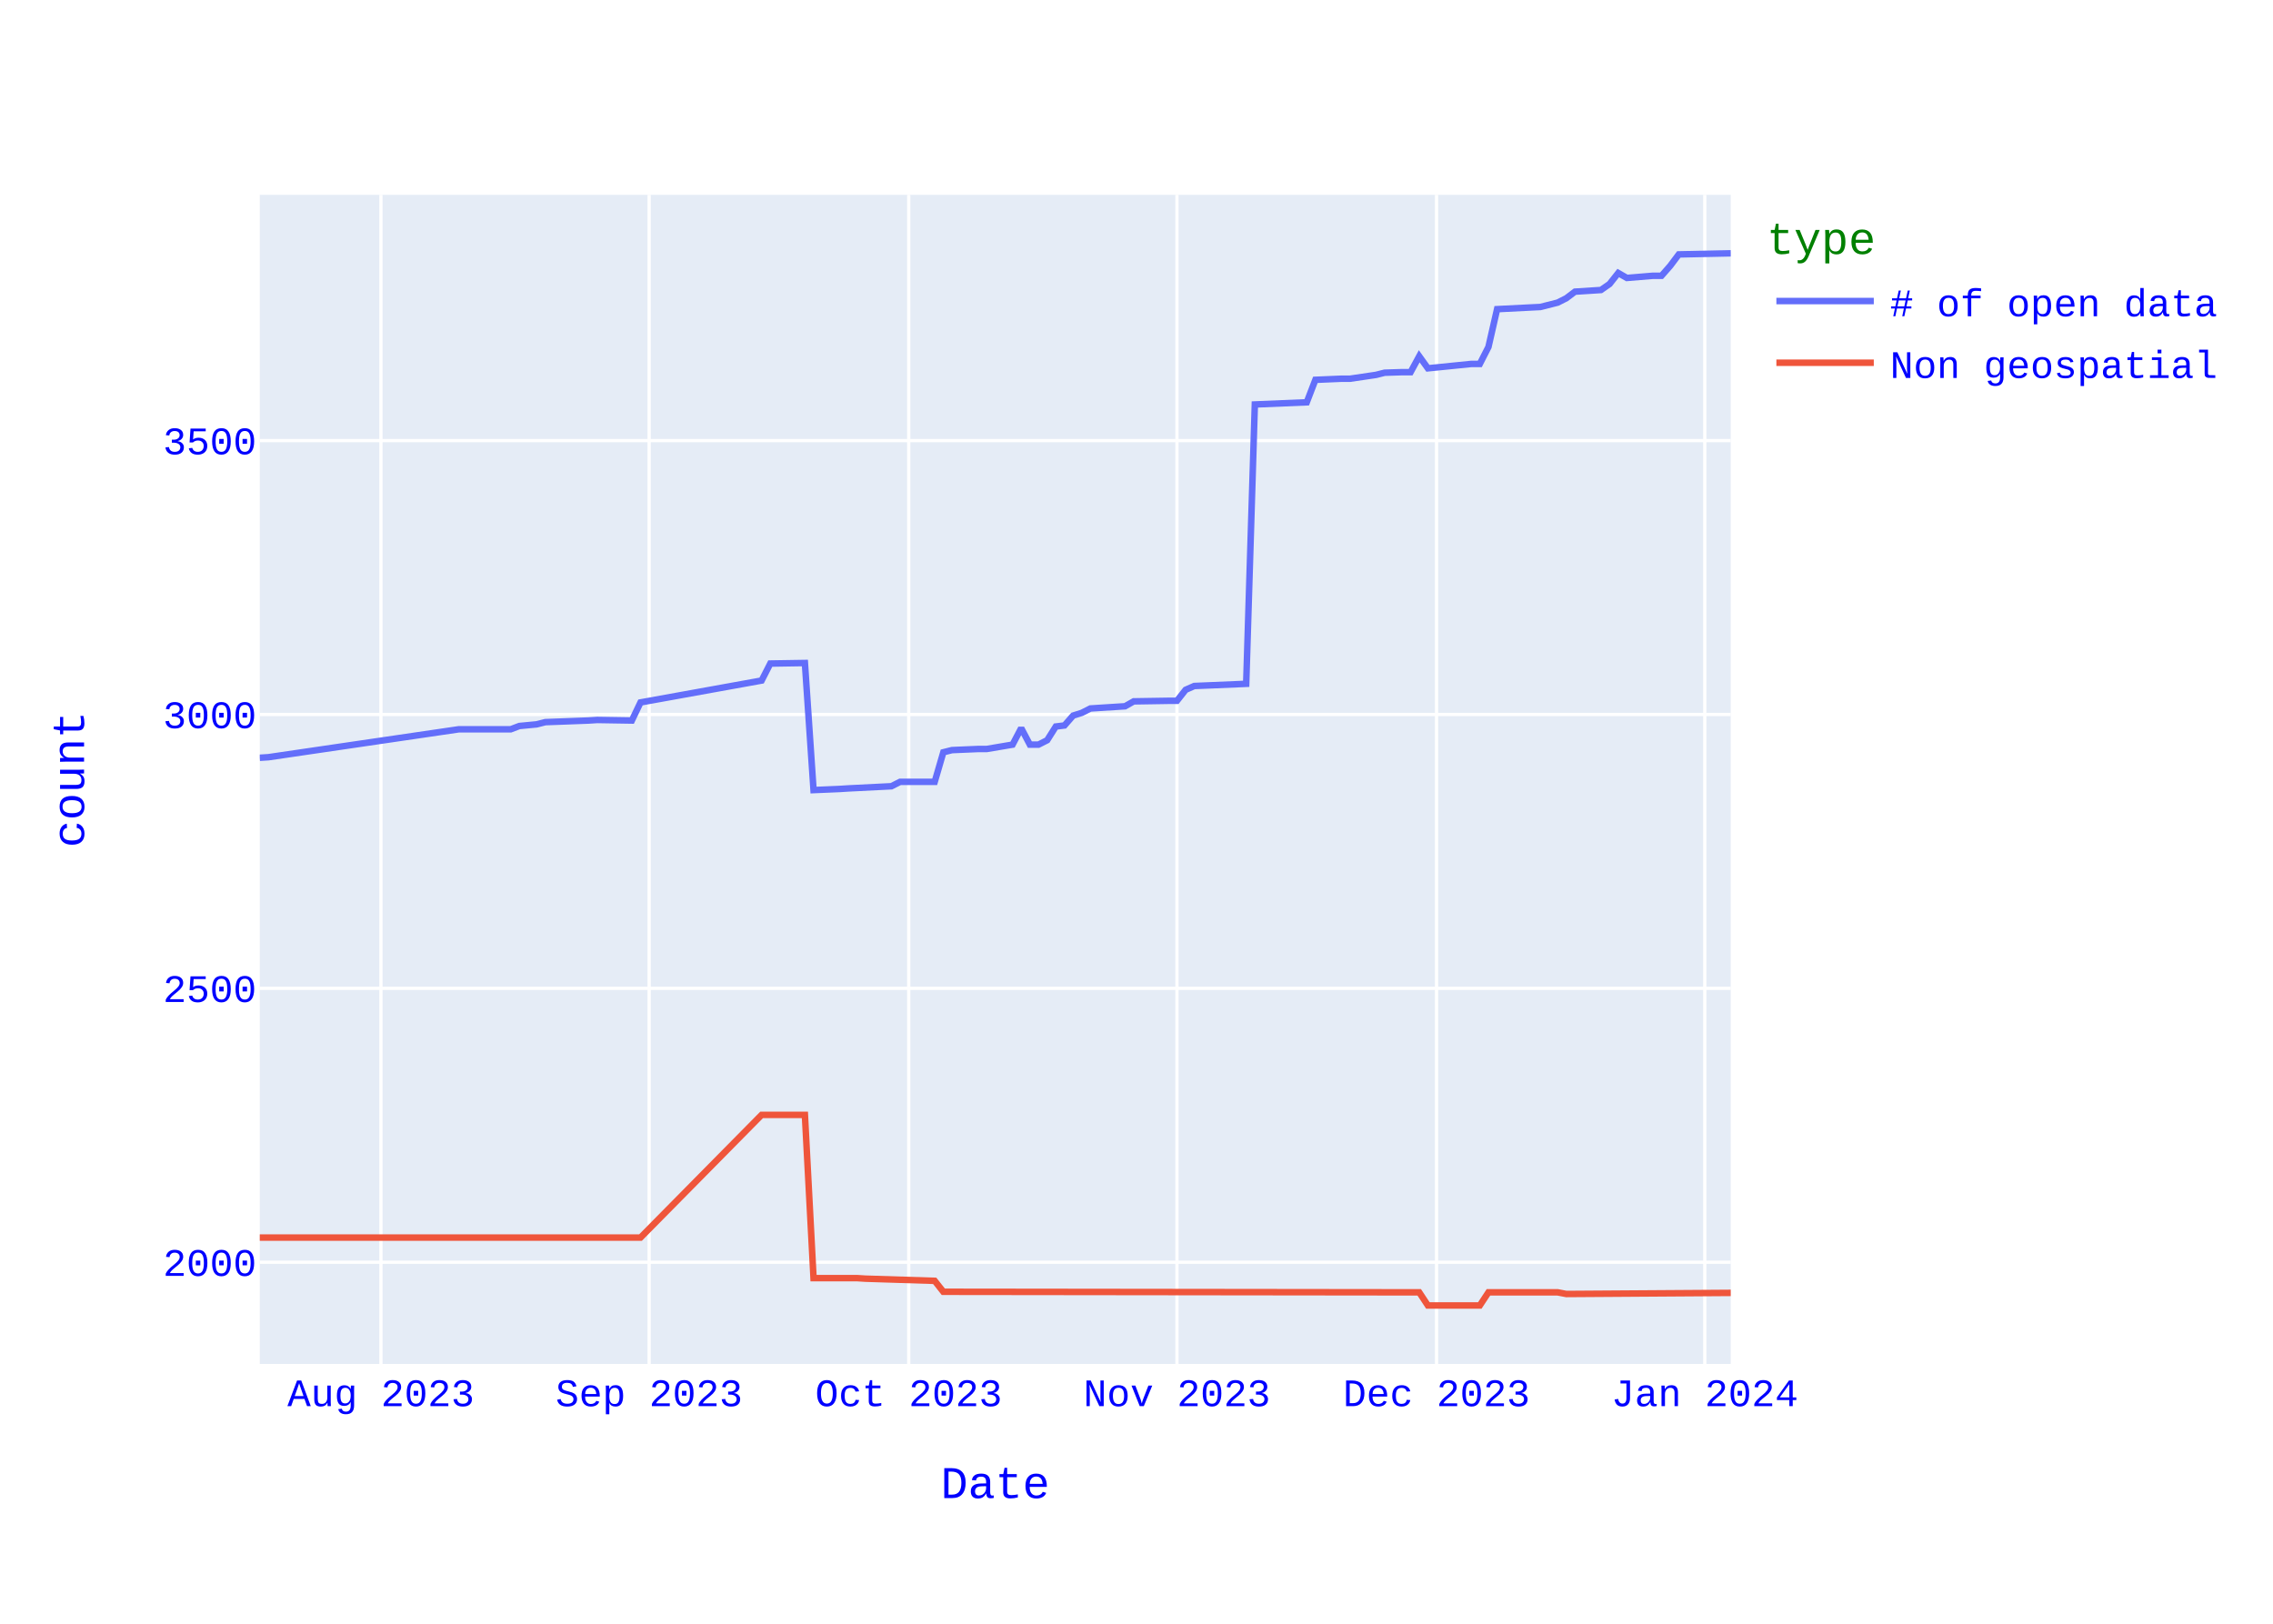
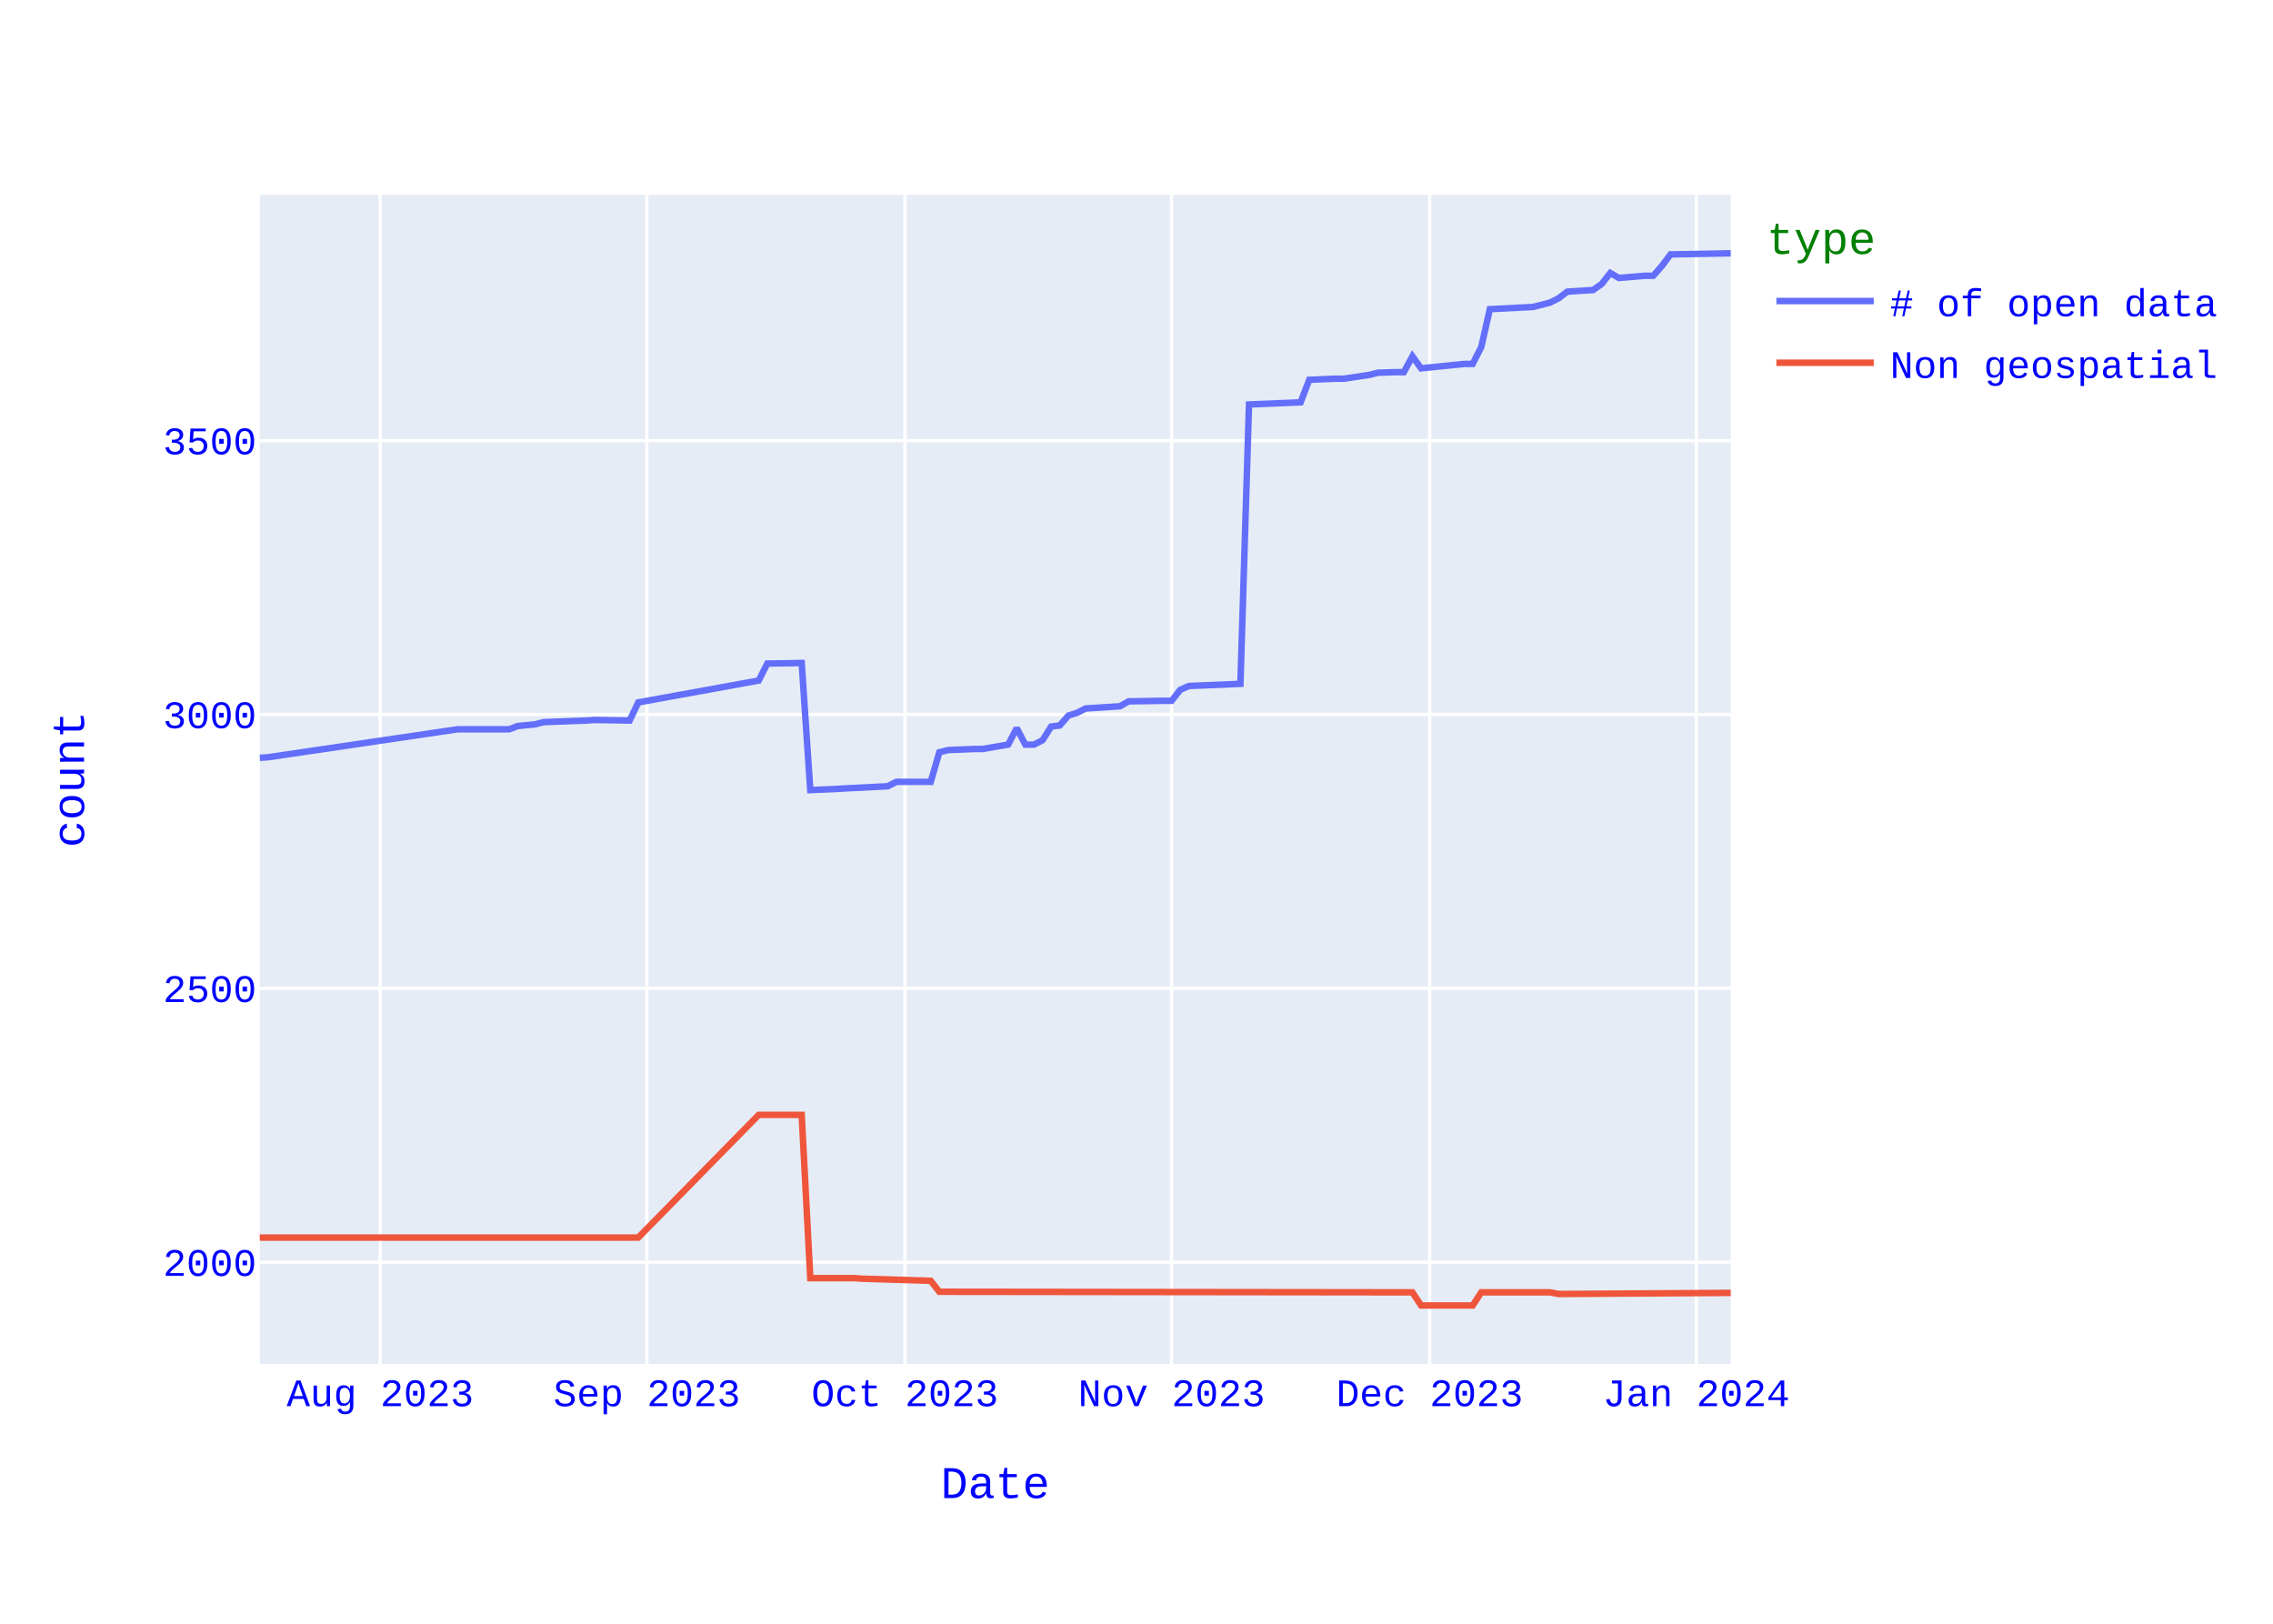
<svg xmlns="http://www.w3.org/2000/svg" class="main-svg" width="700" height="500" style="" viewBox="0 0 700 500">
  <rect x="0" y="0" width="700" height="500" style="fill: rgb(255, 255, 255); fill-opacity: 1;" />
-   <defs id="defs-a2d6da">
+   <defs id="defs-efc739">
    <g class="clips">
-       <clipPath id="clipa2d6daxyplot" class="plotclip">
+       <clipPath id="clipefc739xyplot" class="plotclip">
        <rect width="453" height="360" />
      </clipPath>
-       <clipPath class="axesclip" id="clipa2d6dax">
+       <clipPath class="axesclip" id="clipefc739x">
        <rect x="80" y="0" width="453" height="500" />
      </clipPath>
-       <clipPath class="axesclip" id="clipa2d6day">
+       <clipPath class="axesclip" id="clipefc739y">
        <rect x="0" y="60" width="700" height="360" />
      </clipPath>
-       <clipPath class="axesclip" id="clipa2d6daxy">
+       <clipPath class="axesclip" id="clipefc739xy">
        <rect x="80" y="60" width="453" height="360" />
      </clipPath>
    </g>
    <g class="gradients" />
    <g class="patterns" />
  </defs>
  <g class="bglayer">
    <rect class="bg" x="80" y="60" width="453" height="360" style="fill: rgb(229, 236, 246); fill-opacity: 1; stroke-width: 0;" />
  </g>
  <g class="layer-below">
    <g class="imagelayer" />
    <g class="shapelayer" />
  </g>
  <g class="cartesianlayer">
    <g class="subplot xy">
      <g class="layer-subplot">
        <g class="shapelayer" />
        <g class="imagelayer" />
      </g>
      <g class="minor-gridlayer">
        <g class="x" />
        <g class="y" />
      </g>
      <g class="gridlayer">
        <g class="x">
-           <path class="xgrid crisp" transform="translate(117.31,0)" d="M0,60v360" style="stroke: rgb(255, 255, 255); stroke-opacity: 1; stroke-width: 1px;" />
-           <path class="xgrid crisp" transform="translate(199.91,0)" d="M0,60v360" style="stroke: rgb(255, 255, 255); stroke-opacity: 1; stroke-width: 1px;" />
-           <path class="xgrid crisp" transform="translate(279.85,0)" d="M0,60v360" style="stroke: rgb(255, 255, 255); stroke-opacity: 1; stroke-width: 1px;" />
-           <path class="xgrid crisp" transform="translate(362.46,0)" d="M0,60v360" style="stroke: rgb(255, 255, 255); stroke-opacity: 1; stroke-width: 1px;" />
-           <path class="xgrid crisp" transform="translate(442.4,0)" d="M0,60v360" style="stroke: rgb(255, 255, 255); stroke-opacity: 1; stroke-width: 1px;" />
-           <path class="xgrid crisp" transform="translate(525.01,0)" d="M0,60v360" style="stroke: rgb(255, 255, 255); stroke-opacity: 1; stroke-width: 1px;" />
+           <path class="xgrid crisp" transform="translate(117.09,0)" d="M0,60v360" style="stroke: rgb(255, 255, 255); stroke-opacity: 1; stroke-width: 1px;" />
+           <path class="xgrid crisp" transform="translate(199.21,0)" d="M0,60v360" style="stroke: rgb(255, 255, 255); stroke-opacity: 1; stroke-width: 1px;" />
+           <path class="xgrid crisp" transform="translate(278.68,0)" d="M0,60v360" style="stroke: rgb(255, 255, 255); stroke-opacity: 1; stroke-width: 1px;" />
+           <path class="xgrid crisp" transform="translate(360.81,0)" d="M0,60v360" style="stroke: rgb(255, 255, 255); stroke-opacity: 1; stroke-width: 1px;" />
+           <path class="xgrid crisp" transform="translate(440.28,0)" d="M0,60v360" style="stroke: rgb(255, 255, 255); stroke-opacity: 1; stroke-width: 1px;" />
+           <path class="xgrid crisp" transform="translate(522.4,0)" d="M0,60v360" style="stroke: rgb(255, 255, 255); stroke-opacity: 1; stroke-width: 1px;" />
        </g>
        <g class="y">
          <path class="ygrid crisp" transform="translate(0,388.68)" d="M80,0h453" style="stroke: rgb(255, 255, 255); stroke-opacity: 1; stroke-width: 1px;" />
          <path class="ygrid crisp" transform="translate(0,304.34)" d="M80,0h453" style="stroke: rgb(255, 255, 255); stroke-opacity: 1; stroke-width: 1px;" />
          <path class="ygrid crisp" transform="translate(0,220.01)" d="M80,0h453" style="stroke: rgb(255, 255, 255); stroke-opacity: 1; stroke-width: 1px;" />
          <path class="ygrid crisp" transform="translate(0,135.68)" d="M80,0h453" style="stroke: rgb(255, 255, 255); stroke-opacity: 1; stroke-width: 1px;" />
        </g>
      </g>
      <g class="zerolinelayer" />
      <path class="xlines-below" />
      <path class="ylines-below" />
      <g class="overlines-below" />
      <g class="xaxislayer-below" />
      <g class="yaxislayer-below" />
      <g class="overaxes-below" />
-       <g class="plot" transform="translate(80,60)" clip-path="url(#clipa2d6daxyplot)">
+       <g class="plot" transform="translate(80,60)" clip-path="url(#clipefc739xyplot)">
        <g class="scatterlayer mlayer">
-           <g class="trace scatter trace2c8471" style="stroke-miterlimit: 2; opacity: 1;">
+           <g class="trace scatter tracedd2381" style="stroke-miterlimit: 2; opacity: 1;">
            <g class="fills" />
            <g class="errorbars" />
            <g class="lines">
-               <path class="js-line" d="M453,18L437.01,18.34L434.35,21.88L431.68,24.92L429.02,24.92L421.02,25.59L418.36,24.07L415.69,27.45L413.03,29.3L405.04,29.81L402.37,31.83L399.71,33.18L394.38,34.53L381.05,35.2L378.39,46.84L375.72,52.07L373.06,52.07L359.74,53.42L357.07,49.71L354.41,54.6L351.74,54.6L346.41,54.77L343.75,55.44L335.75,56.62L333.09,56.62L325.09,56.96L322.43,63.88L306.44,64.55L303.78,150.57L287.79,151.24L285.12,152.42L282.46,155.8L279.79,155.8L269.14,155.97L266.47,157.48L255.81,158.16L253.15,159.51L250.48,160.35L247.82,163.39L245.15,163.72L242.49,167.94L239.82,169.29L237.16,169.29L234.49,164.23L231.83,169.29L223.84,170.64L221.17,170.64L213.18,170.98L210.51,171.65L207.85,180.76L205.18,180.76L197.19,180.76L194.52,182.11L181.2,182.78L178.54,182.95L170.54,183.29L167.88,144.16L157.22,144.33L154.55,149.56L117.25,156.3L114.58,161.87L103.92,161.7L101.26,161.87L87.94,162.37L85.27,163.05L79.94,163.56L77.28,164.57L61.29,164.57L2.66,173.17L0,173.34" style="vector-effect: none; fill: none; stroke: rgb(99, 110, 250); stroke-opacity: 1; stroke-width: 2px; opacity: 1;" />
+               <path class="js-line" d="M453,18L434.46,18.34L431.81,21.88L429.16,24.92L426.51,24.92L418.56,25.59L415.91,24.07L413.26,27.45L410.61,29.3L402.67,29.81L400.02,31.83L397.37,33.18L392.07,34.53L378.82,35.2L376.18,46.84L373.53,52.07L370.88,52.07L357.63,53.42L354.98,49.71L352.33,54.6L349.68,54.6L344.39,54.77L341.74,55.44L333.79,56.62L331.14,56.62L323.19,56.96L320.54,63.88L304.65,64.55L302,150.57L286.11,151.24L283.46,152.42L280.81,155.8L278.16,155.8L267.56,155.97L264.91,157.48L254.32,158.16L251.67,159.51L249.02,160.35L246.37,163.39L243.72,163.72L241.07,167.94L238.42,169.29L235.77,169.29L233.12,164.23L230.47,169.29L222.53,170.64L219.88,170.64L211.93,170.98L209.28,171.65L206.63,180.76L203.98,180.76L196.04,180.76L193.39,182.11L180.14,182.78L177.49,182.95L169.54,183.29L166.89,144.16L156.3,144.33L153.65,149.56L116.56,156.3L113.91,161.87L103.32,161.7L100.67,161.87L87.42,162.37L84.77,163.05L79.47,163.56L76.82,164.57L60.93,164.57L2.65,173.17L0,173.34" style="vector-effect: none; fill: none; stroke: rgb(99, 110, 250); stroke-opacity: 1; stroke-width: 2px; opacity: 1;" />
            </g>
            <g class="points" />
            <g class="text" />
          </g>
-           <g class="trace scatter tracef2206c" style="stroke-miterlimit: 2; opacity: 1;">
+           <g class="trace scatter trace09ac55" style="stroke-miterlimit: 2; opacity: 1;">
            <g class="fills" />
            <g class="errorbars" />
            <g class="lines">
-               <path class="js-line" d="M453,338.12L402.37,338.46L399.71,337.95L378.39,337.95L375.72,342L359.74,342L357.07,337.95L210.51,337.78L207.85,334.41L186.53,333.74L183.86,333.57L170.54,333.57L167.88,283.31L154.55,283.31L117.25,321.09L0,321.09" style="vector-effect: none; fill: none; stroke: rgb(239, 85, 59); stroke-opacity: 1; stroke-width: 2px; opacity: 1;" />
+               <path class="js-line" d="M453,338.12L400.02,338.46L397.37,337.95L376.18,337.95L373.53,342L357.63,342L354.98,337.95L209.28,337.78L206.63,334.41L185.44,333.74L182.79,333.57L169.54,333.57L166.89,283.31L153.65,283.31L116.56,321.09L0,321.09" style="vector-effect: none; fill: none; stroke: rgb(239, 85, 59); stroke-opacity: 1; stroke-width: 2px; opacity: 1;" />
            </g>
            <g class="points" />
            <g class="text" />
          </g>
        </g>
      </g>
      <g class="overplot" />
      <path class="xlines-above crisp" d="M0,0" style="fill: none;" />
      <path class="ylines-above crisp" d="M0,0" style="fill: none;" />
      <g class="overlines-above" />
      <g class="xaxislayer-above">
        <g class="xtick">
-           <text text-anchor="middle" x="0" y="433" transform="translate(117.31,0)" style="font-family: 'Courier New'; font-size: 12px; fill: rgb(0, 0, 255); fill-opacity: 1; white-space: pre; opacity: 1;">Aug 2023</text>
+           <text text-anchor="middle" x="0" y="433" transform="translate(117.09,0)" style="font-family: 'Courier New'; font-size: 12px; fill: rgb(0, 0, 255); fill-opacity: 1; white-space: pre; opacity: 1;">Aug 2023</text>
        </g>
        <g class="xtick">
-           <text text-anchor="middle" x="0" y="433" style="font-family: 'Courier New'; font-size: 12px; fill: rgb(0, 0, 255); fill-opacity: 1; white-space: pre; opacity: 1;" transform="translate(199.91,0)">Sep 2023</text>
+           <text text-anchor="middle" x="0" y="433" style="font-family: 'Courier New'; font-size: 12px; fill: rgb(0, 0, 255); fill-opacity: 1; white-space: pre; opacity: 1;" transform="translate(199.21,0)">Sep 2023</text>
        </g>
        <g class="xtick">
-           <text text-anchor="middle" x="0" y="433" style="font-family: 'Courier New'; font-size: 12px; fill: rgb(0, 0, 255); fill-opacity: 1; white-space: pre; opacity: 1;" transform="translate(279.85,0)">Oct 2023</text>
+           <text text-anchor="middle" x="0" y="433" style="font-family: 'Courier New'; font-size: 12px; fill: rgb(0, 0, 255); fill-opacity: 1; white-space: pre; opacity: 1;" transform="translate(278.68,0)">Oct 2023</text>
        </g>
        <g class="xtick">
-           <text text-anchor="middle" x="0" y="433" style="font-family: 'Courier New'; font-size: 12px; fill: rgb(0, 0, 255); fill-opacity: 1; white-space: pre; opacity: 1;" transform="translate(362.46,0)">Nov 2023</text>
+           <text text-anchor="middle" x="0" y="433" style="font-family: 'Courier New'; font-size: 12px; fill: rgb(0, 0, 255); fill-opacity: 1; white-space: pre; opacity: 1;" transform="translate(360.81,0)">Nov 2023</text>
        </g>
        <g class="xtick">
-           <text text-anchor="middle" x="0" y="433" style="font-family: 'Courier New'; font-size: 12px; fill: rgb(0, 0, 255); fill-opacity: 1; white-space: pre; opacity: 1;" transform="translate(442.4,0)">Dec 2023</text>
+           <text text-anchor="middle" x="0" y="433" style="font-family: 'Courier New'; font-size: 12px; fill: rgb(0, 0, 255); fill-opacity: 1; white-space: pre; opacity: 1;" transform="translate(440.28,0)">Dec 2023</text>
        </g>
        <g class="xtick">
-           <text text-anchor="middle" x="0" y="433" style="font-family: 'Courier New'; font-size: 12px; fill: rgb(0, 0, 255); fill-opacity: 1; white-space: pre; opacity: 1;" transform="translate(525.01,0)">Jan 2024</text>
+           <text text-anchor="middle" x="0" y="433" style="font-family: 'Courier New'; font-size: 12px; fill: rgb(0, 0, 255); fill-opacity: 1; white-space: pre; opacity: 1;" transform="translate(522.4,0)">Jan 2024</text>
        </g>
      </g>
      <g class="yaxislayer-above">
        <g class="ytick">
          <text text-anchor="end" x="79" y="4.2" transform="translate(0,388.68)" style="font-family: 'Courier New'; font-size: 12px; fill: rgb(0, 0, 255); fill-opacity: 1; white-space: pre; opacity: 1;">2000</text>
        </g>
        <g class="ytick">
          <text text-anchor="end" x="79" y="4.2" style="font-family: 'Courier New'; font-size: 12px; fill: rgb(0, 0, 255); fill-opacity: 1; white-space: pre; opacity: 1;" transform="translate(0,304.34)">2500</text>
        </g>
        <g class="ytick">
          <text text-anchor="end" x="79" y="4.2" style="font-family: 'Courier New'; font-size: 12px; fill: rgb(0, 0, 255); fill-opacity: 1; white-space: pre; opacity: 1;" transform="translate(0,220.01)">3000</text>
        </g>
        <g class="ytick">
          <text text-anchor="end" x="79" y="4.2" style="font-family: 'Courier New'; font-size: 12px; fill: rgb(0, 0, 255); fill-opacity: 1; white-space: pre; opacity: 1;" transform="translate(0,135.68)">3500</text>
        </g>
      </g>
      <g class="overaxes-above" />
    </g>
  </g>
  <g class="polarlayer" />
  <g class="smithlayer" />
  <g class="ternarylayer" />
  <g class="geolayer" />
  <g class="funnelarealayer" />
  <g class="pielayer" />
  <g class="iciclelayer" />
  <g class="treemaplayer" />
  <g class="sunburstlayer" />
  <g class="glimages" />
-   <defs id="topdefs-a2d6da">
+   <defs id="topdefs-efc739">
    <g class="clips" />
-     <clipPath id="legenda2d6da">
+     <clipPath id="legendefc739">
      <rect width="146" height="67" x="0" y="0" />
    </clipPath>
  </defs>
  <g class="layer-above">
    <g class="imagelayer" />
    <g class="shapelayer" />
  </g>
  <g class="infolayer">
    <g class="legend" pointer-events="all" transform="translate(542.06,60)">
      <rect class="bg" shape-rendering="crispEdges" style="stroke: rgb(68, 68, 68); stroke-opacity: 1; fill: rgb(255, 255, 255); fill-opacity: 1; stroke-width: 0px;" width="146" height="67" x="0" y="0" />
-       <g class="scrollbox" transform="" clip-path="url(#legenda2d6da)">
+       <g class="scrollbox" transform="" clip-path="url(#legendefc739)">
        <text class="legendtitletext" text-anchor="start" x="2" y="18.2" style="font-family: 'Courier New'; font-size: 14px; fill: rgb(0, 128, 0); fill-opacity: 1; white-space: pre;">type</text>
        <g class="groups" transform="">
          <g class="traces" transform="translate(0,32.7)" style="opacity: 1;">
            <text class="legendtext" text-anchor="start" x="40" y="4.68" style="font-family: 'Courier New'; font-size: 12px; fill: rgb(0, 0, 255); fill-opacity: 1; white-space: pre;"># of open data</text>
            <g class="layers" style="opacity: 1;">
              <g class="legendfill" />
              <g class="legendlines">
                <path class="js-line" d="M5,0h30" style="fill: none; stroke: rgb(99, 110, 250); stroke-opacity: 1; stroke-width: 2px;" />
              </g>
              <g class="legendsymbols">
                <g class="legendpoints" />
              </g>
            </g>
            <rect class="legendtoggle" x="0" y="-9.5" width="140.828" height="19" style="fill: rgb(0, 0, 0); fill-opacity: 0;" />
          </g>
        </g>
        <g class="groups" transform="">
          <g class="traces" transform="translate(0,51.7)" style="opacity: 1;">
            <text class="legendtext" text-anchor="start" x="40" y="4.68" style="font-family: 'Courier New'; font-size: 12px; fill: rgb(0, 0, 255); fill-opacity: 1; white-space: pre;">Non geospatial</text>
            <g class="layers" style="opacity: 1;">
              <g class="legendfill" />
              <g class="legendlines">
                <path class="js-line" d="M5,0h30" style="fill: none; stroke: rgb(239, 85, 59); stroke-opacity: 1; stroke-width: 2px;" />
              </g>
              <g class="legendsymbols">
                <g class="legendpoints" />
              </g>
            </g>
            <rect class="legendtoggle" x="0" y="-9.5" width="140.828" height="19" style="fill: rgb(0, 0, 0); fill-opacity: 0;" />
          </g>
        </g>
      </g>
      <rect class="scrollbar" rx="20" ry="3" width="0" height="0" style="fill: rgb(128, 139, 164); fill-opacity: 1;" x="0" y="0" />
    </g>
    <g class="g-gtitle" />
    <g class="g-xtitle">
      <text class="xtitle" x="306.5" y="461.3" text-anchor="middle" style="font-family: 'Courier New'; font-size: 14px; fill: rgb(0, 0, 255); opacity: 1; font-weight: normal; white-space: pre;">Date</text>
    </g>
    <g class="g-ytitle">
      <text class="ytitle" transform="rotate(-90,25.8875,240)" x="25.888" y="240" text-anchor="middle" style="font-family: 'Courier New'; font-size: 14px; fill: rgb(0, 0, 255); opacity: 1; font-weight: normal; white-space: pre;">count</text>
    </g>
  </g>
</svg>
